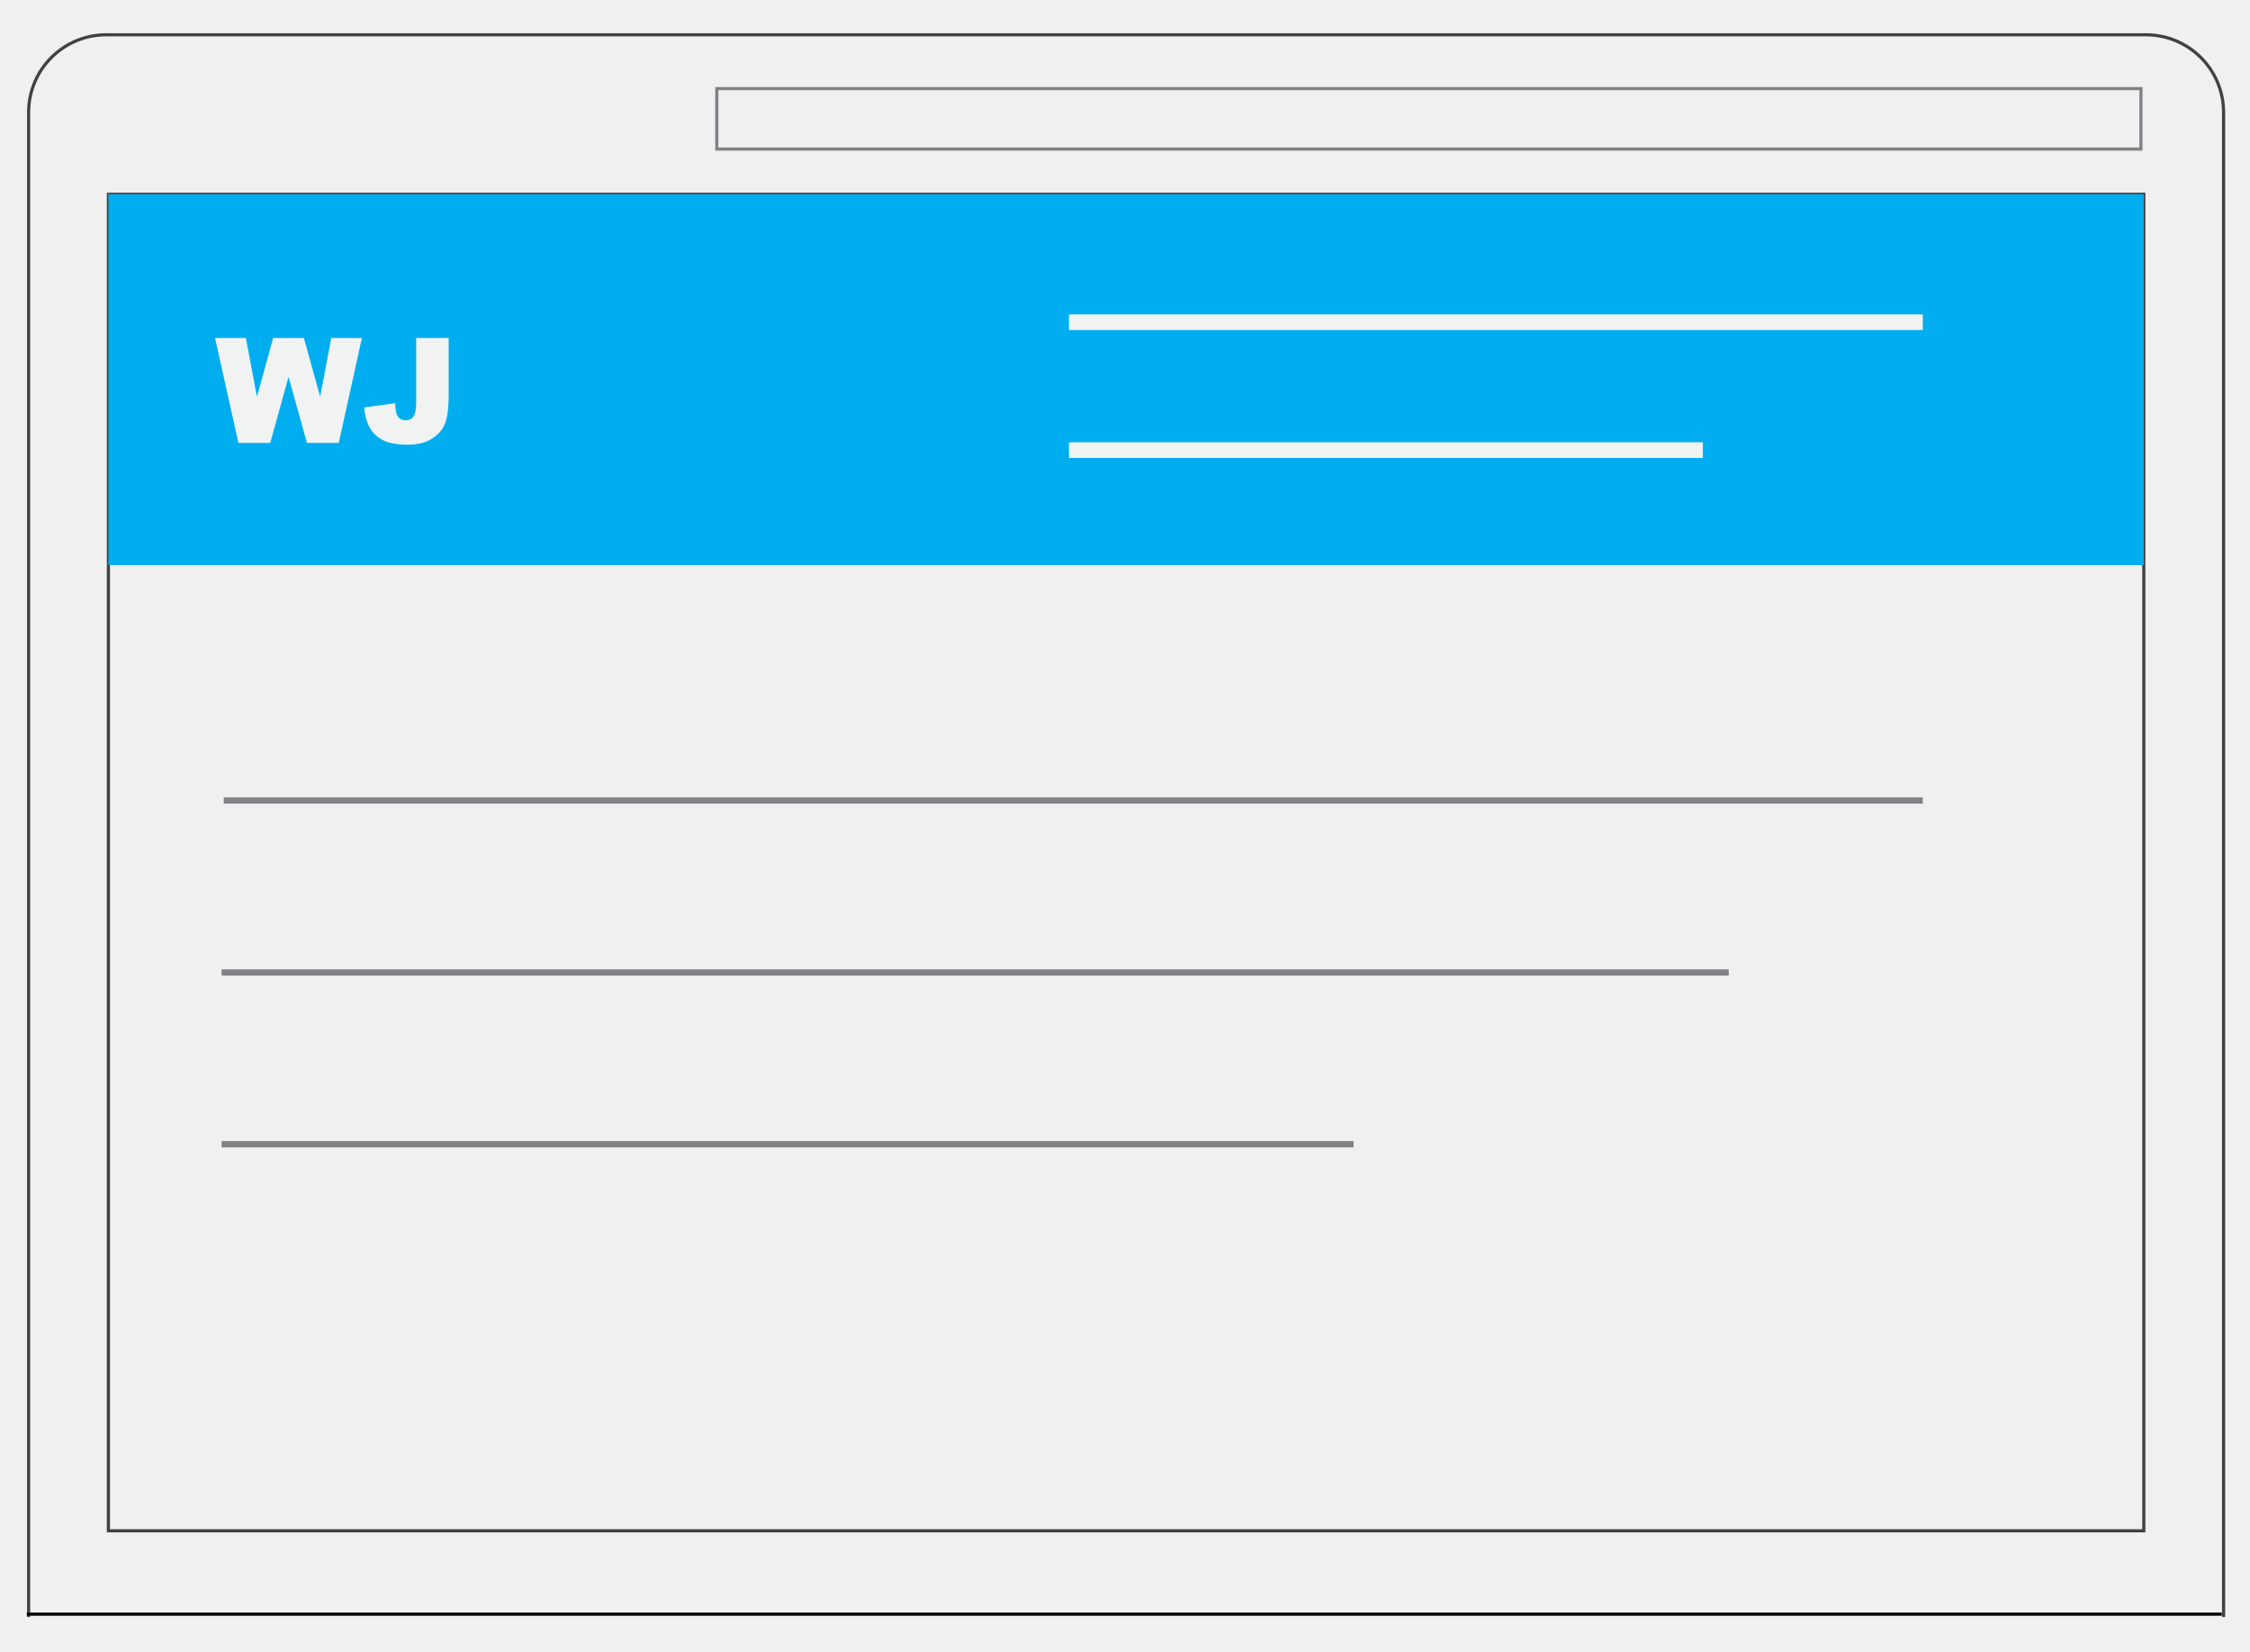
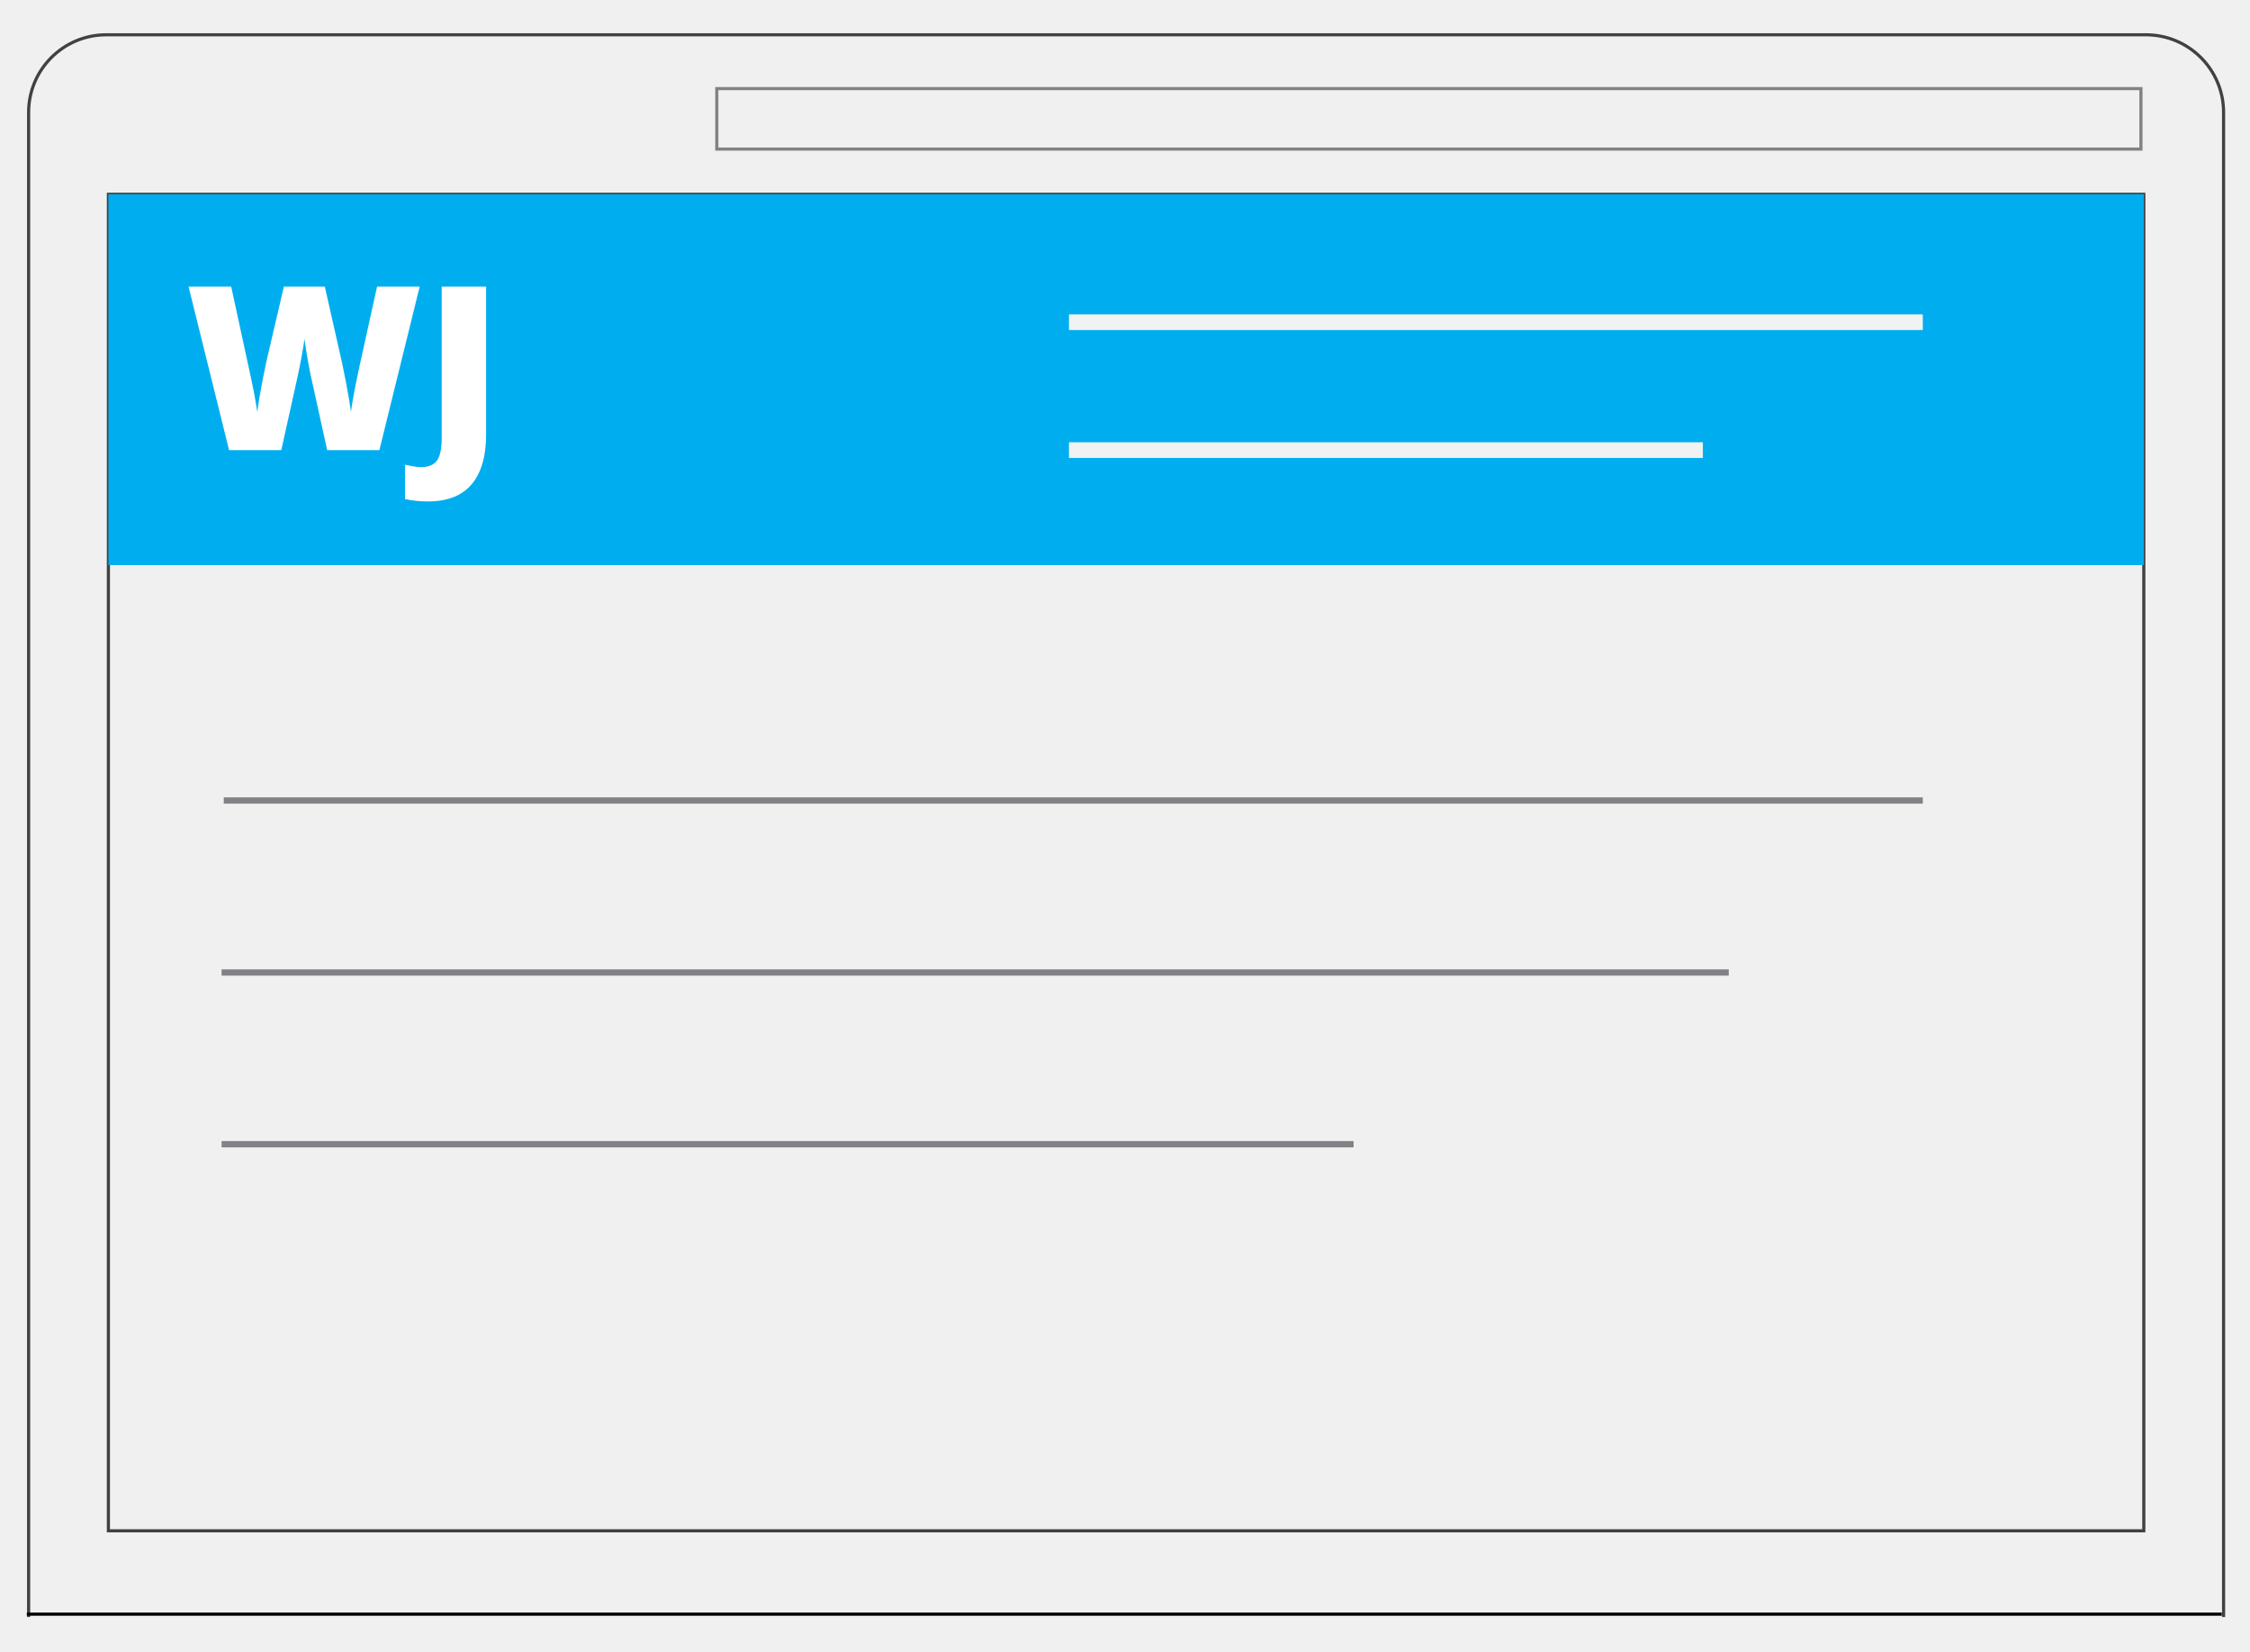
- <svg xmlns="http://www.w3.org/2000/svg" version="1.2" baseProfile="tiny" id="Layer_1" x="0px" y="0px" width="716.964px" height="526.474px" viewBox="0 0 716.964 526.474" xml:space="preserve">
-   <path fill="none" stroke="#414042" stroke-miterlimit="10" d="M9.12,515.393V35.825c0-13.661,11.074-24.736,24.735-24.736h649.956  c13.662,0,24.735,11.075,24.735,24.736v479.567" />
+ <svg xmlns="http://www.w3.org/2000/svg" version="1.1" id="Layer_1" x="0px" y="0px" width="716.964px" height="526.473px" viewBox="0 0 716.964 526.473" enable-background="new 0 0 716.964 526.473" xml:space="preserve">
+   <path fill="none" stroke="#414042" stroke-miterlimit="10" d="M9.12,515.393V35.825c0-13.661,11.074-24.736,24.735-24.736H683.81  c13.662,0,24.736,11.075,24.736,24.736v479.565" />
  <line fill="none" stroke="#000000" stroke-miterlimit="10" x1="8.547" y1="514.477" x2="707.974" y2="514.477" />
-   <rect x="34.541" y="61.928" fill="none" stroke="#414042" stroke-miterlimit="10" width="648.585" height="425.978" />
+   <rect x="34.541" y="61.928" fill="none" stroke="#414042" stroke-miterlimit="10" width="648.585" height="425.979" />
  <rect x="34.541" y="61.929" fill="#00AEEF" width="648.585" height="118.174" />
  <line fill="none" stroke="#F1F2F2" stroke-width="5" stroke-miterlimit="10" x1="340.625" y1="102.694" x2="612.703" y2="102.694" />
-   <line fill="none" stroke="#F1F2F2" stroke-width="5" stroke-miterlimit="10" x1="340.625" y1="143.46" x2="542.622" y2="143.46" />
+   <line fill="none" stroke="#F1F2F2" stroke-width="5" stroke-miterlimit="10" x1="340.625" y1="143.46" x2="542.623" y2="143.46" />
  <line fill="none" stroke="#808285" stroke-width="2" stroke-miterlimit="10" x1="71.299" y1="255.144" x2="612.703" y2="255.144" />
-   <line fill="none" stroke="#808285" stroke-width="2" stroke-miterlimit="10" x1="70.613" y1="309.964" x2="550.868" y2="309.964" />
-   <line fill="none" stroke="#808285" stroke-width="2" stroke-miterlimit="10" x1="70.613" y1="364.696" x2="431.319" y2="364.696" />
+   <line fill="none" stroke="#808285" stroke-width="2" stroke-miterlimit="10" x1="70.613" y1="309.963" x2="550.869" y2="309.963" />
+   <line fill="none" stroke="#808285" stroke-width="2" stroke-miterlimit="10" x1="70.613" y1="364.696" x2="431.32" y2="364.696" />
  <g>
-     <path fill="#F1F2F2" d="M68.529,107.727h9.816l3.534,18.723l5.172-18.723h9.781l5.185,18.698l3.538-18.698h9.765l-7.373,33.445   H97.813l-5.866-21.057l-5.843,21.057H75.97L68.529,107.727z" />
-     <path fill="#F1F2F2" d="M132.613,107.727h10.357v18.17c0,3.815-0.339,6.718-1.015,8.709c-0.677,1.991-2.038,3.678-4.083,5.061   c-2.046,1.383-4.666,2.075-7.859,2.075c-3.376,0-5.993-0.456-7.848-1.369s-3.289-2.247-4.3-4.004   c-1.012-1.757-1.608-3.928-1.791-6.513l9.878-1.346c0.015,1.476,0.145,2.57,0.388,3.285c0.243,0.715,0.654,1.293,1.232,1.734   c0.396,0.289,0.958,0.434,1.688,0.434c1.156,0,2.003-0.429,2.543-1.288c0.54-0.858,0.81-2.306,0.81-4.342V107.727z" />
+     <path display="none" fill="#F1F2F2" d="M68.529,107.727h9.816l3.534,18.723l5.172-18.723h9.781l5.185,18.698l3.538-18.698h9.765   l-7.373,33.445H97.813l-5.866-21.057l-5.843,21.057H75.97L68.529,107.727z" />
+     <path display="none" fill="#F1F2F2" d="M132.613,107.727h10.355v18.17c0,3.815-0.339,6.718-1.015,8.709   c-0.677,1.991-2.038,3.678-4.083,5.061c-2.046,1.383-4.666,2.075-7.859,2.075c-3.376,0-5.993-0.456-7.848-1.369   s-3.289-2.247-4.3-4.004c-1.012-1.757-1.608-3.928-1.791-6.513l9.878-1.346c0.015,1.476,0.145,2.57,0.388,3.285   c0.243,0.715,0.654,1.293,1.232,1.734c0.396,0.289,0.958,0.434,1.688,0.434c1.156,0,2.003-0.429,2.543-1.288   c0.54-0.858,0.812-2.306,0.812-4.342V107.727z" />
  </g>
  <rect x="228.407" y="28.244" fill="none" stroke="#808285" stroke-miterlimit="10" width="453.803" height="19.275" />
+   <g enable-background="new    ">
+     <path fill="#FFFFFF" d="M120.896,143.46H104.25l-4.99-22.705c-0.238-0.95-0.612-2.84-1.123-5.668   c-0.511-2.827-0.885-5.191-1.123-7.094c-0.19,1.546-0.499,3.464-0.927,5.757c-0.428,2.294-0.85,4.402-1.265,6.327   c-0.417,1.925-2.145,9.72-5.187,23.383H72.99L60.087,91.348h13.581l5.667,26.128c1.283,5.773,2.162,10.372,2.638,13.794   c0.309-2.424,0.861-5.715,1.658-9.874c0.795-4.157,1.538-7.604,2.228-10.336l4.598-19.712h13.046l4.456,19.712   c0.76,3.16,1.533,6.808,2.317,10.942s1.307,7.225,1.568,9.268c0.309-2.638,1.152-7.212,2.531-13.724l5.774-26.198h13.581   L120.896,143.46z" />
+     <path fill="#FFFFFF" d="M136.366,159.821c-2.566,0-5.002-0.25-7.307-0.749V148.13c0.761,0.143,1.568,0.303,2.424,0.48   c0.855,0.179,1.782,0.268,2.78,0.268c2.329,0,3.992-0.701,4.99-2.104s1.497-3.801,1.497-7.199V91.348h14.151v47.015   c0,7.059-1.545,12.398-4.634,16.022C147.178,158.009,142.544,159.821,136.366,159.821z" />
+   </g>
</svg>
